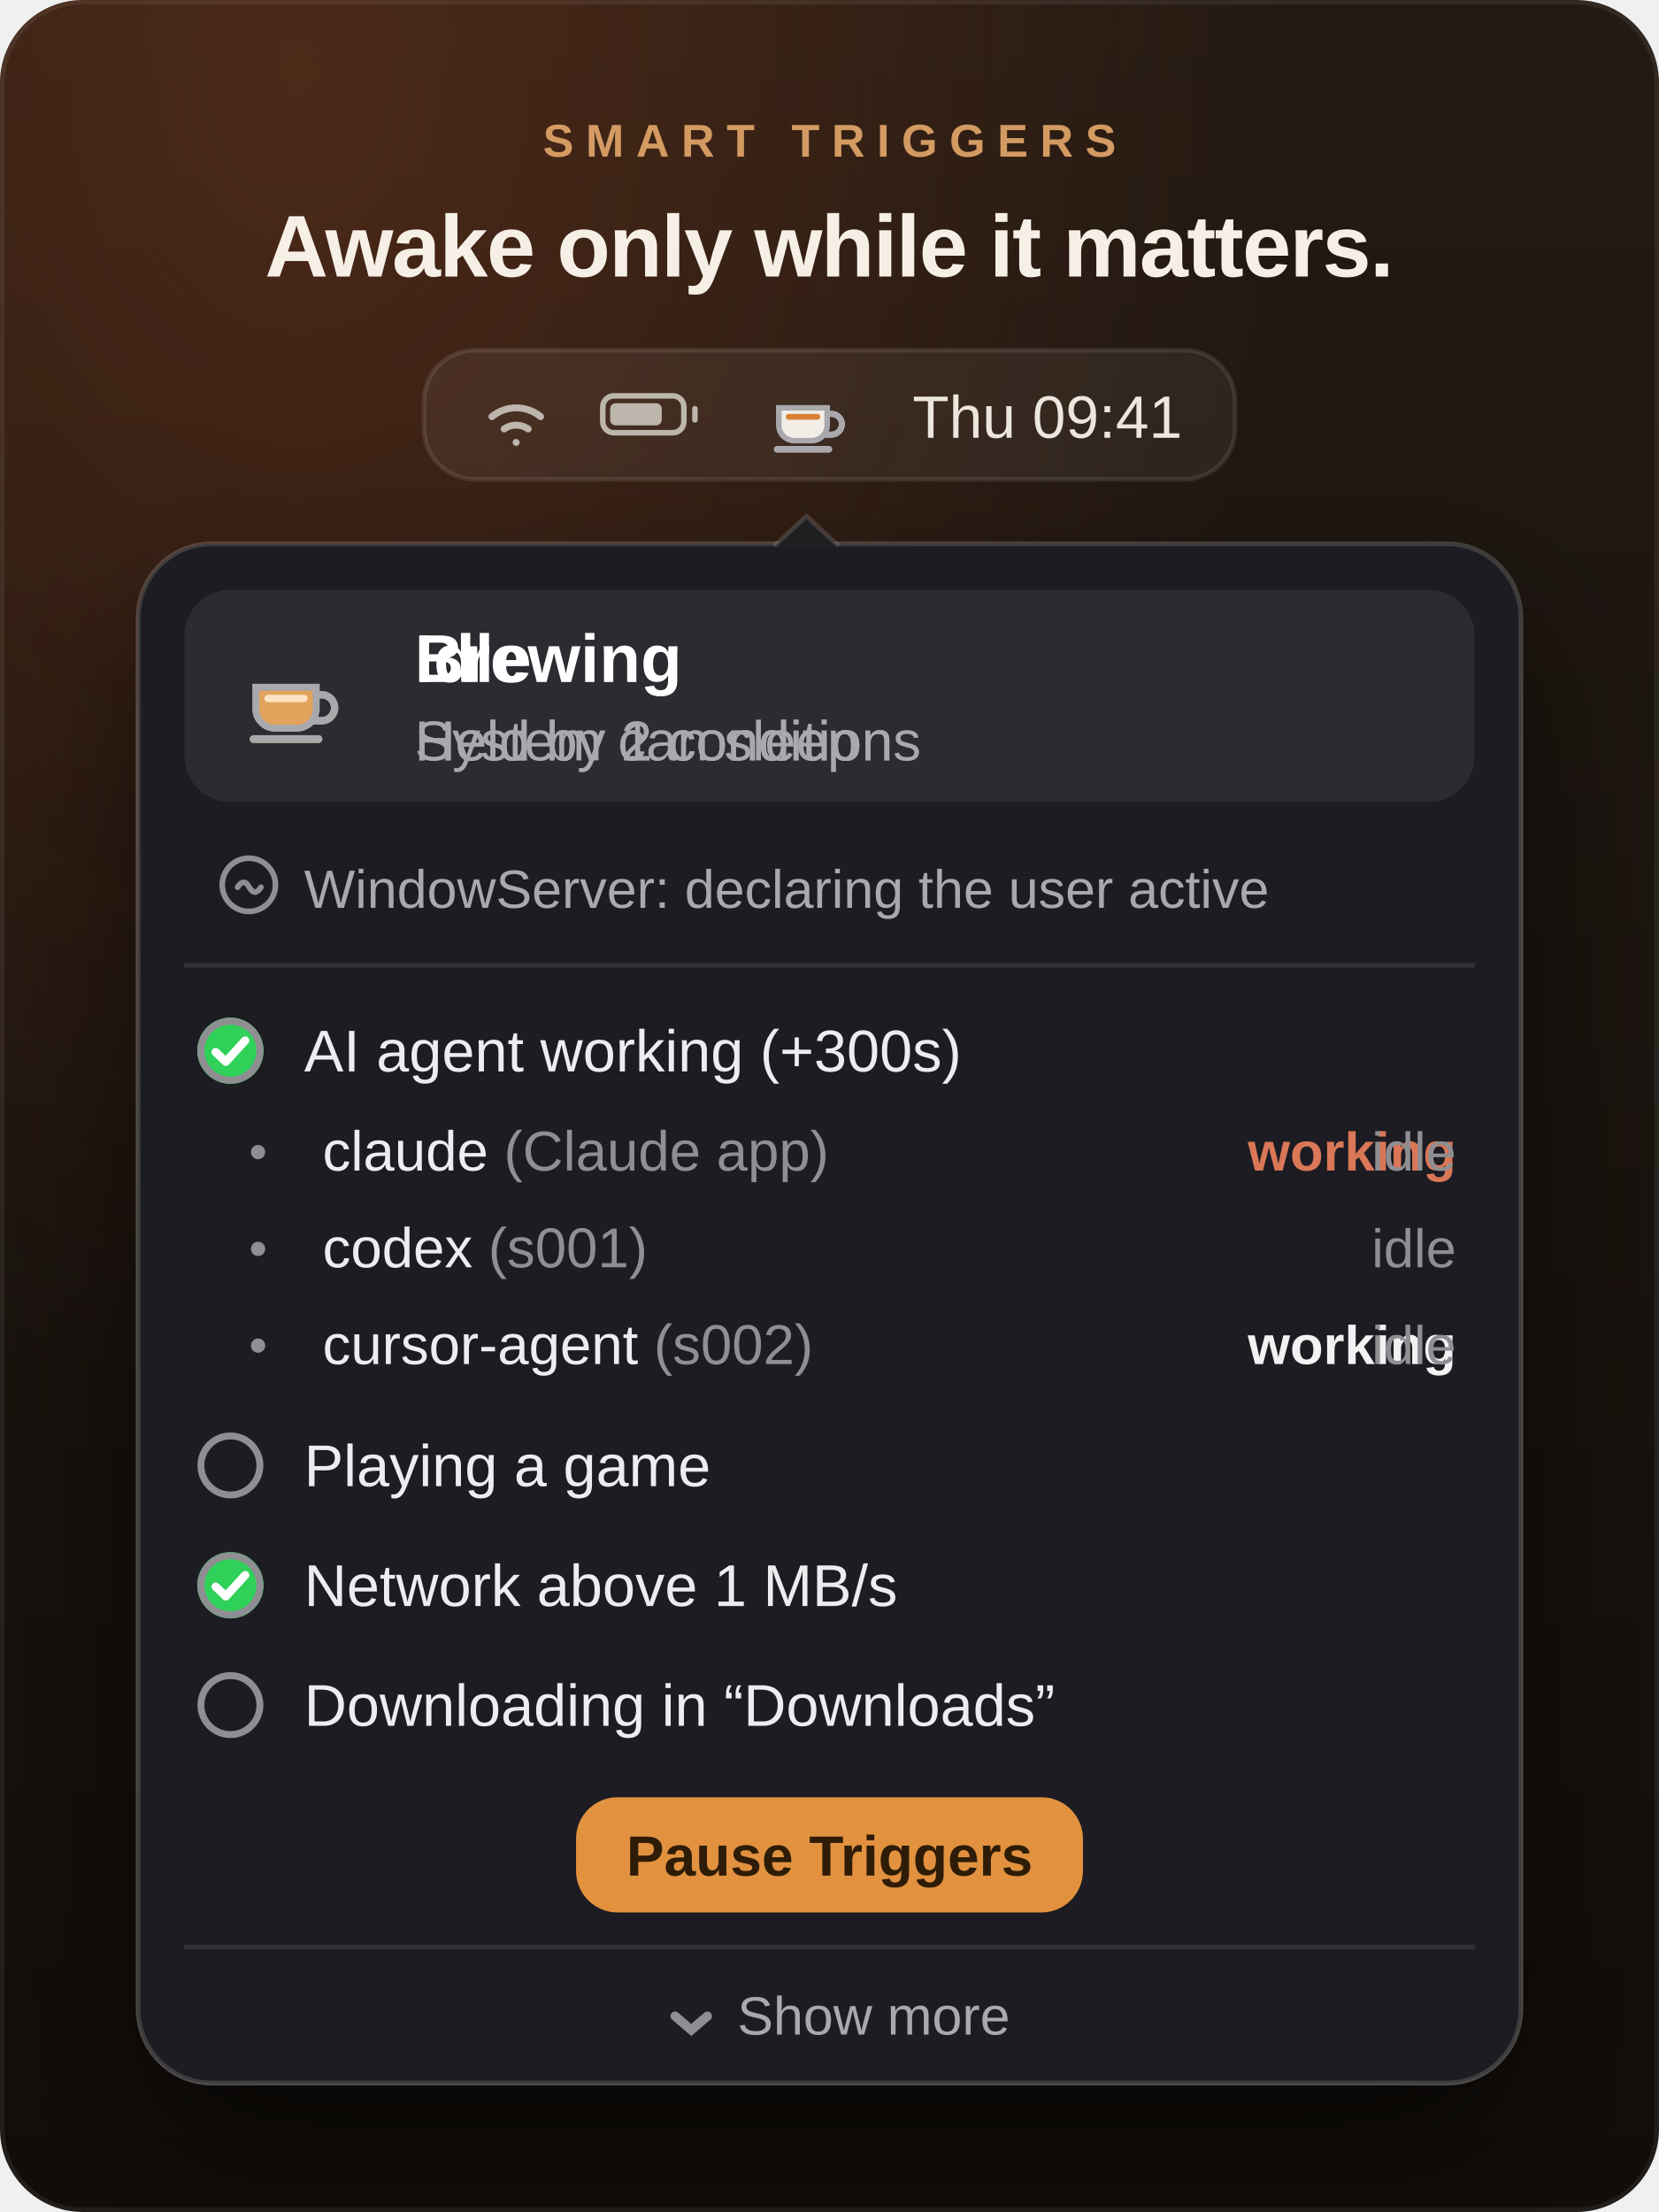
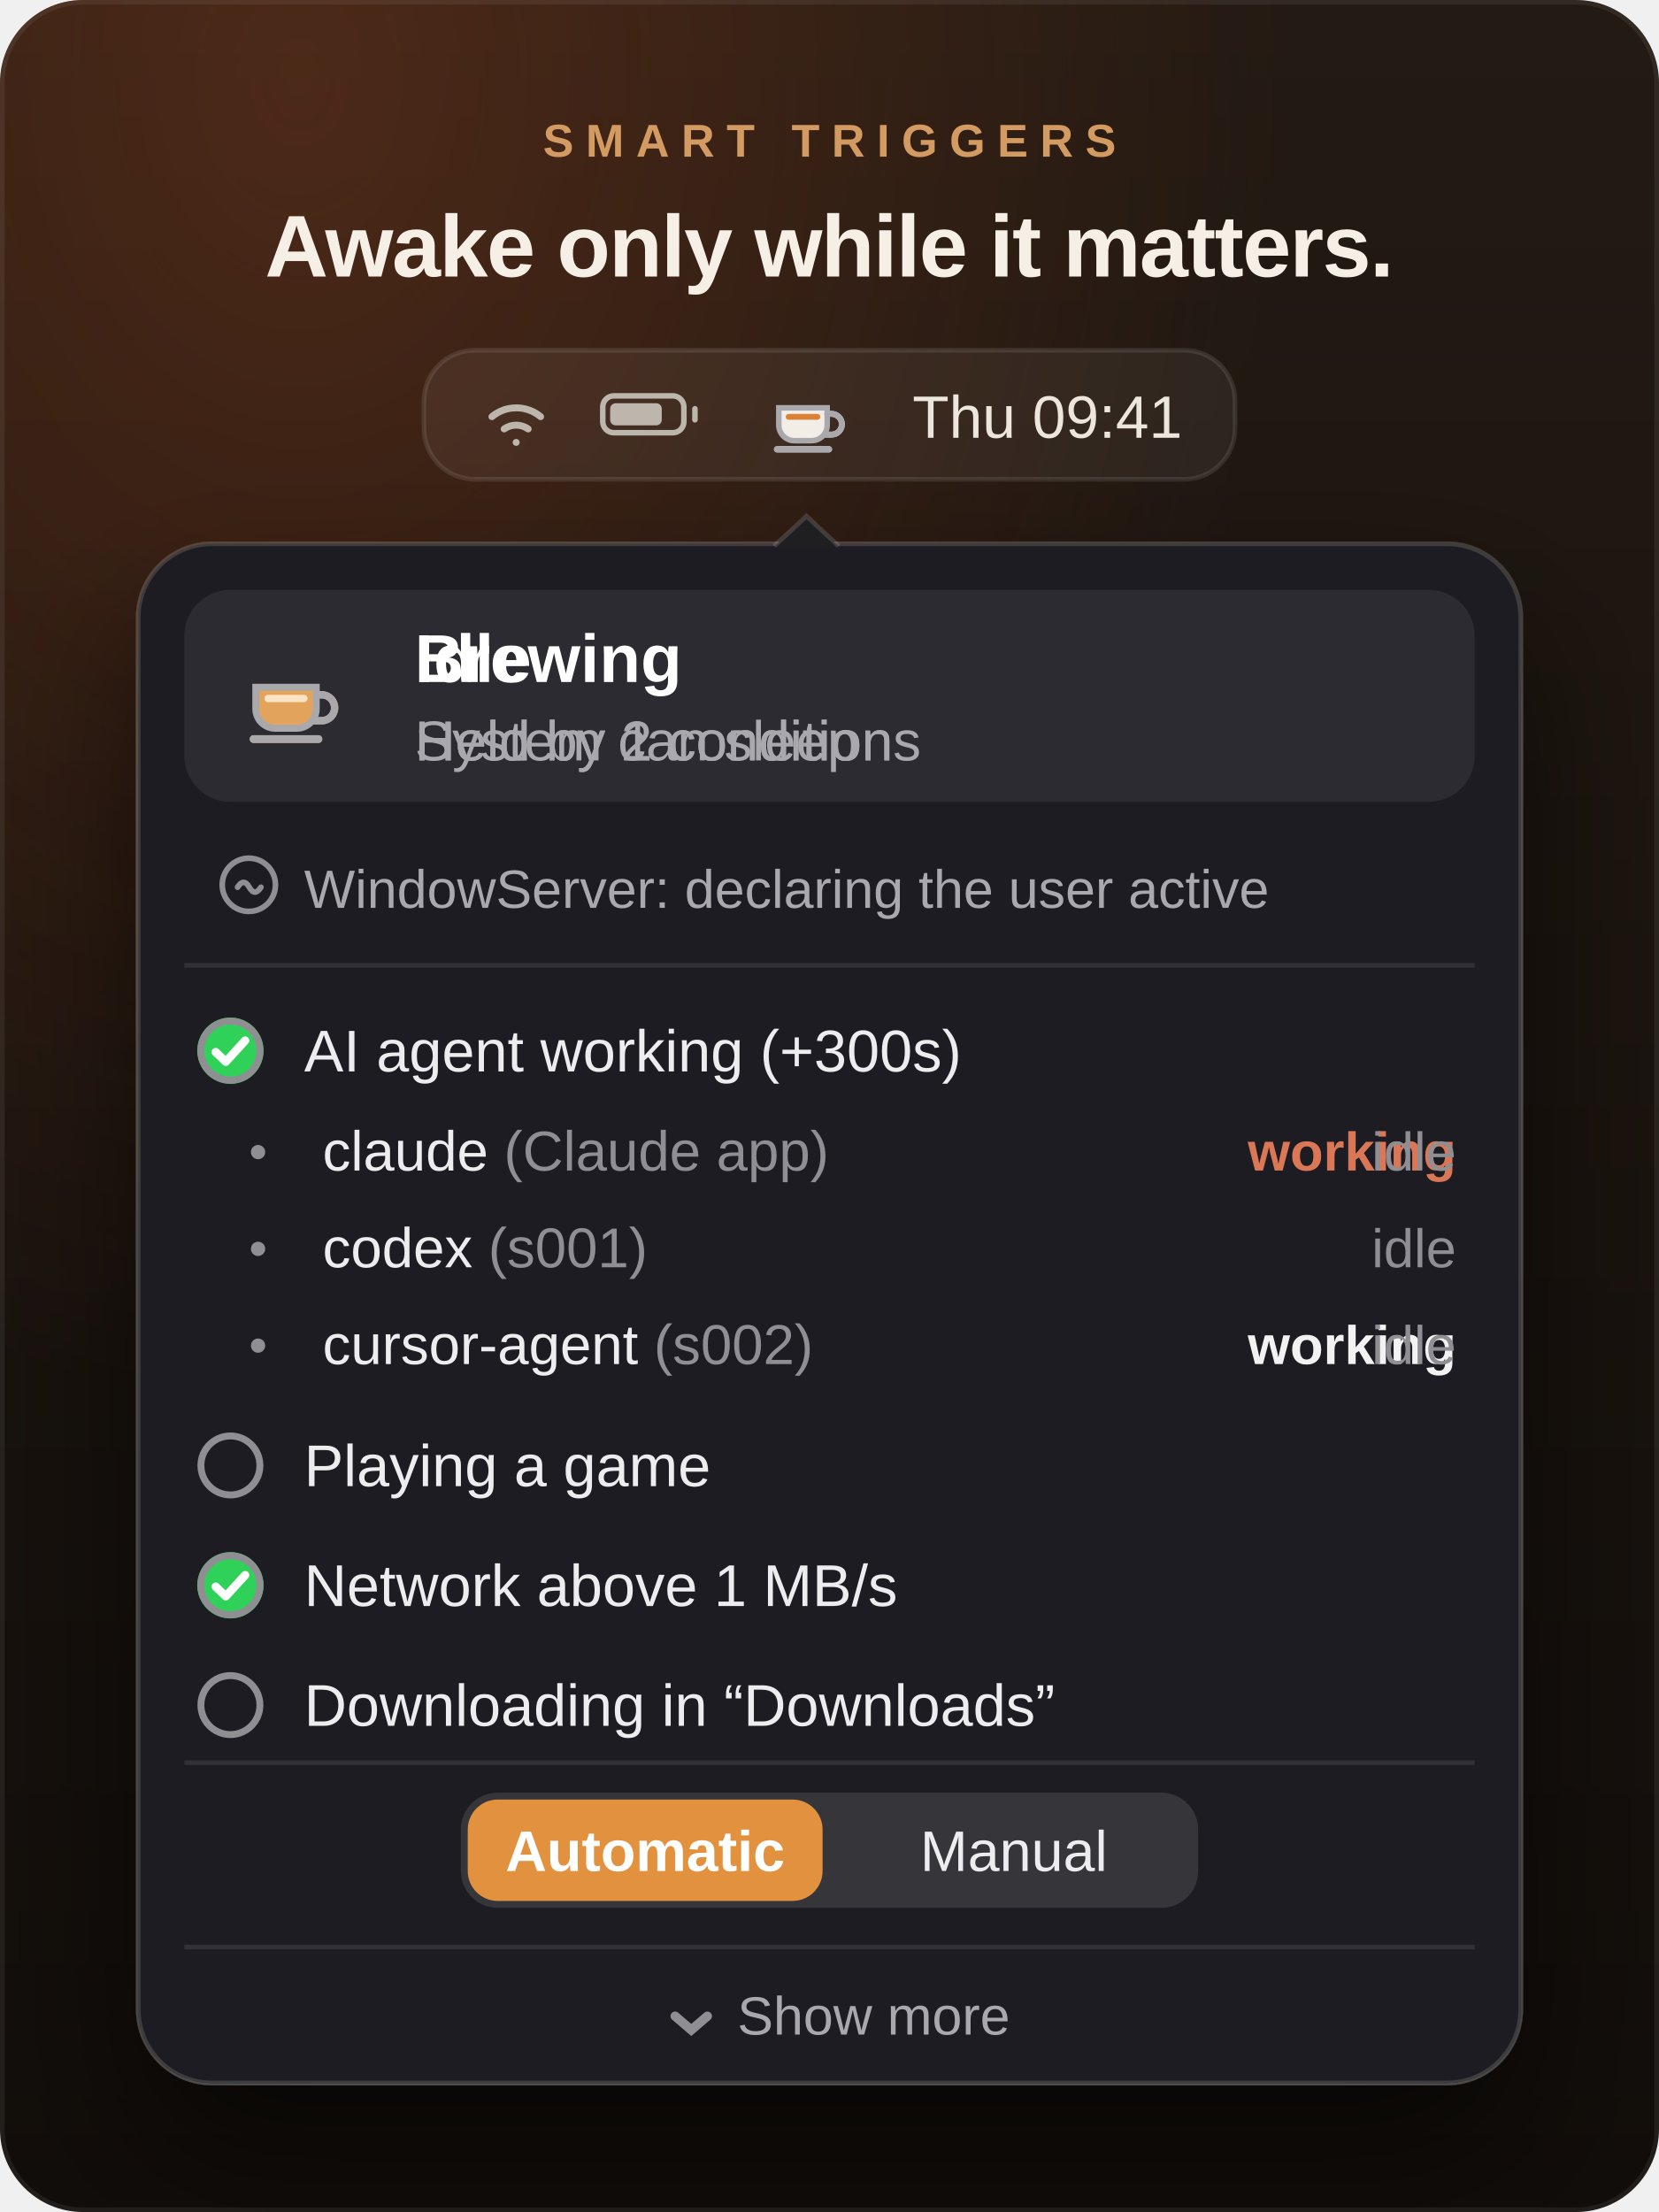
<svg xmlns="http://www.w3.org/2000/svg" viewBox="0 0 360 480" width="360" height="480" role="img" aria-label="Keepresso menu: AI agents and a network condition hold the Mac awake, then it goes idle when the work stops">
  <style>text{font-family:-apple-system, BlinkMacSystemFont, 'SF Pro Text', 'Segoe UI', 'Helvetica Neue', Arial, sans-serif}.steam{opacity:0;animation:steam 3s ease-in-out infinite}.steam.s2{animation-delay:1s}.steam.s3{animation-delay:2s}@keyframes steam{0%{opacity:0;transform:translateY(4px)}30%{opacity:.9;transform:translateY(0)}65%{opacity:.35;transform:translateY(-3px)}100%{opacity:0;transform:translateY(-6px)}}.sc&gt;g{opacity:0;animation:1.3s linear infinite}.sc&gt;g:nth-child(1){animation-name:c1}.sc&gt;g:nth-child(2){animation-name:c2}.sc&gt;g:nth-child(3){animation-name:c3}.sc&gt;g:nth-child(4){animation-name:c4}.sc&gt;g:nth-child(5){animation-name:c5}.sc&gt;g:nth-child(6){animation-name:c6}.sc&gt;g:nth-child(7){animation-name:c7}.sc&gt;g:nth-child(8){animation-name:c8}.sc&gt;g:nth-child(9){animation-name:c9}.sc&gt;g:nth-child(10){animation-name:c10}@keyframes c1{0%,0%{opacity:0}0.01%,10%{opacity:1}10.01%,100%{opacity:0}}@keyframes c2{0%,10%{opacity:0}10.01%,20%{opacity:1}20.01%,100%{opacity:0}}@keyframes c3{0%,20%{opacity:0}20.01%,30%{opacity:1}30.01%,100%{opacity:0}}@keyframes c4{0%,30%{opacity:0}30.01%,40%{opacity:1}40.01%,100%{opacity:0}}@keyframes c5{0%,40%{opacity:0}40.01%,50%{opacity:1}50.01%,100%{opacity:0}}@keyframes c6{0%,50%{opacity:0}50.01%,60%{opacity:1}60.01%,100%{opacity:0}}@keyframes c7{0%,60%{opacity:0}60.01%,70%{opacity:1}70.01%,100%{opacity:0}}@keyframes c8{0%,70%{opacity:0}70.01%,80%{opacity:1}80.01%,100%{opacity:0}}@keyframes c9{0%,80%{opacity:0}80.01%,90%{opacity:1}90.01%,100%{opacity:0}}@keyframes c10{0%,90%{opacity:0}90.01%,100%{opacity:1}100.01%,100%{opacity:0}}.su&gt;g{opacity:0;animation:2s linear infinite}.su&gt;g:nth-child(1){animation-name:u1}.su&gt;g:nth-child(2){animation-name:u2}.su&gt;g:nth-child(3){animation-name:u3}.su&gt;g:nth-child(4){animation-name:u4}.su&gt;g:nth-child(5){animation-name:u5}.su&gt;g:nth-child(6){animation-name:u6}.su&gt;g:nth-child(7){animation-name:u7}.su&gt;g:nth-child(8){animation-name:u8}@keyframes u1{0%,0.0%{opacity:0}0.01%,12.5%{opacity:1}12.51%,100%{opacity:0}}@keyframes u2{0%,12.5%{opacity:0}12.51%,25.0%{opacity:1}25.01%,100%{opacity:0}}@keyframes u3{0%,25.0%{opacity:0}25.01%,37.5%{opacity:1}37.51%,100%{opacity:0}}@keyframes u4{0%,37.5%{opacity:0}37.51%,50.0%{opacity:1}50.01%,100%{opacity:0}}@keyframes u5{0%,50.0%{opacity:0}50.01%,62.5%{opacity:1}62.51%,100%{opacity:0}}@keyframes u6{0%,62.5%{opacity:0}62.51%,75.0%{opacity:1}75.01%,100%{opacity:0}}@keyframes u7{0%,75.0%{opacity:0}75.01%,87.5%{opacity:1}87.51%,100%{opacity:0}}@keyframes u8{0%,87.5%{opacity:0}87.51%,100.0%{opacity:1}100.01%,100%{opacity:0}}@keyframes a1{0.000%{opacity:1;animation-timing-function:linear}77.292%{opacity:1;animation-timing-function:linear}78.333%{opacity:0;animation-timing-function:linear}93.333%{opacity:0;animation-timing-function:linear}94.375%{opacity:1;animation-timing-function:linear}100.000%{opacity:1;animation-timing-function:linear}}.a1{animation:a1 12s infinite}@keyframes a2{0.000%{opacity:0;animation-timing-function:linear}78.333%{opacity:0;animation-timing-function:linear}79.375%{opacity:1;animation-timing-function:linear}92.292%{opacity:1;animation-timing-function:linear}93.333%{opacity:0;animation-timing-function:linear}100.000%{opacity:0;animation-timing-function:linear}}.a2{animation:a2 12s infinite}@keyframes a3{0.000%{opacity:1;animation-timing-function:linear}76.667%{opacity:1;animation-timing-function:linear}78.333%{opacity:0;animation-timing-function:linear}93.333%{opacity:0;animation-timing-function:linear}95.000%{opacity:1;animation-timing-function:linear}100.000%{opacity:1;animation-timing-function:linear}}.a3{animation:a3 12s infinite}@keyframes a4{0.000%{opacity:1;animation-timing-function:linear}77.292%{opacity:1;animation-timing-function:linear}78.333%{opacity:0;animation-timing-function:linear}93.333%{opacity:0;animation-timing-function:linear}94.375%{opacity:1;animation-timing-function:linear}100.000%{opacity:1;animation-timing-function:linear}}.a4{animation:a4 12s infinite}@keyframes a5{0.000%{opacity:0;animation-timing-function:linear}78.333%{opacity:0;animation-timing-function:linear}79.375%{opacity:1;animation-timing-function:linear}92.292%{opacity:1;animation-timing-function:linear}93.333%{opacity:0;animation-timing-function:linear}100.000%{opacity:0;animation-timing-function:linear}}.a5{animation:a5 12s infinite}@keyframes a6{0.000%{opacity:1;animation-timing-function:linear}76.667%{opacity:1;animation-timing-function:linear}78.333%{opacity:0;animation-timing-function:linear}93.333%{opacity:0;animation-timing-function:linear}95.000%{opacity:1;animation-timing-function:linear}100.000%{opacity:1;animation-timing-function:linear}}.a6{animation:a6 12s infinite}@keyframes a7{0.000%{opacity:1;animation-timing-function:linear}77.708%{opacity:1;animation-timing-function:linear}78.333%{opacity:0;animation-timing-function:linear}93.333%{opacity:0;animation-timing-function:linear}93.958%{opacity:1;animation-timing-function:linear}100.000%{opacity:1;animation-timing-function:linear}}.a7{animation:a7 12s infinite}@keyframes a8{0.000%{opacity:0;animation-timing-function:linear}78.333%{opacity:0;animation-timing-function:linear}78.958%{opacity:1;animation-timing-function:linear}92.708%{opacity:1;animation-timing-function:linear}93.333%{opacity:0;animation-timing-function:linear}100.000%{opacity:0;animation-timing-function:linear}}.a8{animation:a8 12s infinite}@keyframes a9{0.000%{opacity:1;animation-timing-function:linear}29.500%{opacity:1;animation-timing-function:linear}30.000%{opacity:0;animation-timing-function:linear}58.333%{opacity:0;animation-timing-function:linear}58.833%{opacity:1;animation-timing-function:linear}77.833%{opacity:1;animation-timing-function:linear}78.333%{opacity:0;animation-timing-function:linear}93.333%{opacity:0;animation-timing-function:linear}93.833%{opacity:1;animation-timing-function:linear}100.000%{opacity:1;animation-timing-function:linear}}.a9{animation:a9 12s infinite}@keyframes a10{0.000%{opacity:0;animation-timing-function:linear}30.000%{opacity:0;animation-timing-function:linear}30.500%{opacity:1;animation-timing-function:linear}57.833%{opacity:1;animation-timing-function:linear}58.333%{opacity:0;animation-timing-function:linear}100.000%{opacity:0;animation-timing-function:linear}}.a10{animation:a10 12s infinite}@keyframes a11{0.000%{opacity:0;animation-timing-function:linear}78.333%{opacity:0;animation-timing-function:linear}78.833%{opacity:1;animation-timing-function:linear}92.833%{opacity:1;animation-timing-function:linear}93.333%{opacity:0;animation-timing-function:linear}100.000%{opacity:0;animation-timing-function:linear}}.a11{animation:a11 12s infinite}@keyframes a12{0.000%{opacity:1;animation-timing-function:linear}77.500%{opacity:1;animation-timing-function:linear}78.333%{opacity:0;animation-timing-function:linear}93.333%{opacity:0;animation-timing-function:linear}94.167%{opacity:1;animation-timing-function:linear}100.000%{opacity:1;animation-timing-function:linear}}.a12{animation:a12 12s infinite}@keyframes a13{0.000%{opacity:0;animation-timing-function:linear}78.333%{opacity:0;animation-timing-function:linear}79.167%{opacity:1;animation-timing-function:linear}92.500%{opacity:1;animation-timing-function:linear}93.333%{opacity:0;animation-timing-function:linear}100.000%{opacity:0;animation-timing-function:linear}}.a13{animation:a13 12s infinite}@keyframes a14{0.000%{opacity:1;animation-timing-function:linear}70.833%{opacity:1;animation-timing-function:linear}71.667%{opacity:0;animation-timing-function:linear}93.333%{opacity:0;animation-timing-function:linear}94.167%{opacity:1;animation-timing-function:linear}100.000%{opacity:1;animation-timing-function:linear}}.a14{animation:a14 12s infinite}@keyframes a15{0.000%{opacity:0;animation-timing-function:linear}71.667%{opacity:0;animation-timing-function:linear}72.500%{opacity:1;animation-timing-function:linear}92.500%{opacity:1;animation-timing-function:linear}93.333%{opacity:0;animation-timing-function:linear}100.000%{opacity:0;animation-timing-function:linear}}.a15{animation:a15 12s infinite}@keyframes a16{0.000%{opacity:0;animation-timing-function:linear}25.000%{opacity:0;animation-timing-function:linear}25.833%{opacity:1;animation-timing-function:linear}62.500%{opacity:1;animation-timing-function:linear}63.333%{opacity:0;animation-timing-function:linear}100.000%{opacity:0;animation-timing-function:linear}}.a16{animation:a16 12s infinite}@keyframes a17{0.000%{opacity:1;animation-timing-function:linear}24.167%{opacity:1;animation-timing-function:linear}25.000%{opacity:0;animation-timing-function:linear}63.333%{opacity:0;animation-timing-function:linear}64.167%{opacity:1;animation-timing-function:linear}100.000%{opacity:1;animation-timing-function:linear}}.a17{animation:a17 12s infinite}@keyframes a18{0.000%{opacity:0;animation-timing-function:linear}30.000%{opacity:0;animation-timing-function:linear}30.833%{opacity:1;animation-timing-function:linear}57.500%{opacity:1;animation-timing-function:linear}58.333%{opacity:0;animation-timing-function:linear}100.000%{opacity:0;animation-timing-function:linear}}.a18{animation:a18 12s infinite}@keyframes a19{0.000%{opacity:1;animation-timing-function:linear}29.167%{opacity:1;animation-timing-function:linear}30.000%{opacity:0;animation-timing-function:linear}58.333%{opacity:0;animation-timing-function:linear}59.167%{opacity:1;animation-timing-function:linear}100.000%{opacity:1;animation-timing-function:linear}}.a19{animation:a19 12s infinite}@media (prefers-reduced-motion:reduce){*{animation-play-state:paused!important;animation-delay:0s!important}.sc&gt;g:first-child,.su&gt;g:first-child{animation:none!important;opacity:1}}</style>
  <defs>
    <linearGradient id="bg" x1="0" y1="0" x2="0" y2="1">
      <stop offset="0" stop-color="#231a13" />
      <stop offset="1" stop-color="#110d0a" />
    </linearGradient>
    <radialGradient id="glow" cx="18%" cy="4%" r="60%">
      <stop offset="0" stop-color="#a64b23" stop-opacity=".32" />
      <stop offset="1" stop-color="#a64b23" stop-opacity="0" />
    </radialGradient>
    <filter id="pop" x="-20%" y="-10%" width="140%" height="130%">
      <feDropShadow dx="0" dy="16" stdDeviation="16" flood-color="#000" flood-opacity=".55" />
    </filter>
    <filter id="knob" x="-50%" y="-50%" width="200%" height="200%">
      <feDropShadow dx="0" dy="1" stdDeviation=".8" flood-color="#000" flood-opacity=".4" />
    </filter>
    <filter id="cur" x="-50%" y="-50%" width="200%" height="200%">
      <feDropShadow dx="0" dy="1" stdDeviation="1" flood-color="#000" flood-opacity=".6" />
    </filter>
    <clipPath id="card">
      <rect width="360" height="480" rx="18" />
    </clipPath>
  </defs>
  <g clip-path="url(#card)">
    <rect width="360" height="480" fill="url(#bg)" />
    <rect width="360" height="480" fill="url(#glow)" />
    <text x="180.0" y="34" font-size="10" fill="#d39a62" font-weight="700" text-anchor="middle" font-family="ui-monospace, 'SF Mono', SFMono-Regular, Menlo, Consolas, monospace" letter-spacing="2.6">SMART TRIGGERS</text>
    <text x="180.0" y="60" font-size="19" fill="#f6efe6" font-weight="800" text-anchor="middle" letter-spacing="-.3">Awake only while it matters.</text>
    <rect x="92" y="76" width="176" height="28" rx="11" fill="rgba(255,255,255,.055)" stroke="rgba(255,255,255,.1)" />
    <g transform="translate(103 81) scale(.75)" fill="none" stroke="#bdb6ac" stroke-width="2" stroke-linecap="round">
      <path d="M5 12.55a11 11 0 0 1 14.08 0M8.53 16.11a6 6 0 0 1 6.95 0M12 20h.01" />
    </g>
    <g transform="translate(130 83.5) scale(.8)" fill="none" stroke="#bdb6ac" stroke-width="1.5">
      <rect x="1" y="3" width="22" height="10" rx="3" />
      <path d="M26 6.5v3" stroke-linecap="round" />
      <rect x="3" y="5" width="14" height="6" rx="1.5" fill="#bdb6ac" stroke="none" />
    </g>
    <text x="198" y="95" font-size="13" fill="#ece6dd" font-weight="500" text-anchor="start" style="font-variant-numeric:tabular-nums">Thu 09:41</text>
    <g transform="translate(163 78) scale(0.375)">
      <g class="a6">
        <path class="steam s1" d="M26 11c-2.6 3.2 2.6 5 0 9.5" stroke="#e2a35c" stroke-width="3.2" stroke-linecap="round" fill="none" />
        <path class="steam s2" d="M35 9c-2.6 3.2 2.6 5 0 9.5" stroke="#e2a35c" stroke-width="3.2" stroke-linecap="round" fill="none" />
      </g>
      <g class="a4">
        <path d="M16 28h28v10a9 9 0 0 1-9 9h-10a9 9 0 0 1-9-9V28Z" fill="#f2ede6" />
        <rect x="20" y="31.5" width="20" height="3.4" rx="1.7" fill="#d98136" />
        <path d="M44 31.5h2.5a6 6 0 0 1 0 12H43" stroke="#f2ede6" stroke-width="3.4" stroke-linecap="round" fill="none" />
        <path d="M15 52h30" stroke="#f2ede6" stroke-width="3.6" stroke-linecap="round" />
      </g>
      <g class="a5">
        <path d="M16 28h28v10a9 9 0 0 1-9 9h-10a9 9 0 0 1-9-9V28Z" fill="none" stroke="#a8a8ad" stroke-width="3.2" />
        <path d="M44 31.5h2.5a6 6 0 0 1 0 12H43" stroke="#a8a8ad" stroke-width="3.4" stroke-linecap="round" fill="none" />
        <path d="M15 52h30" stroke="#a8a8ad" stroke-width="3.6" stroke-linecap="round" />
      </g>
    </g>
    <g filter="url(#pop)">
      <rect x="30" y="118" width="300" height="334" rx="16" fill="#1f1e20" stroke="rgba(255,255,255,.14)" />
    </g>
    <path d="M168 118.6L175 112L182 118.6Z" fill="#1f1e20" />
    <path d="M168 118.5L175 112L182 118.5" fill="none" stroke="rgba(255,255,255,.14)" />
    <rect x="40" y="128" width="280" height="46" rx="10" fill="rgba(255,255,255,.07)" />
    <g transform="translate(48 136) scale(0.4688)">
      <g class="a3">
        <path class="steam s1" d="M24 12c-2.6 3.2 2.6 5 0 9.5" stroke="#e2a35c" stroke-width="3.2" stroke-linecap="round" fill="none" />
        <path class="steam s2" d="M32 9c-2.6 3.2 2.6 5 0 9.5" stroke="#e2a35c" stroke-width="3.2" stroke-linecap="round" fill="none" />
        <path class="steam s3" d="M40 12c-2.6 3.2 2.6 5 0 9.5" stroke="#e2a35c" stroke-width="3.2" stroke-linecap="round" fill="none" />
      </g>
      <g class="a1">
        <path d="M16 28h28v10a9 9 0 0 1-9 9h-10a9 9 0 0 1-9-9V28Z" fill="#e2a35c" />
        <rect x="20" y="31.5" width="20" height="3.4" rx="1.7" fill="#fbe3c4" />
        <path d="M44 31.5h2.5a6 6 0 0 1 0 12H43" stroke="#e2a35c" stroke-width="3.4" stroke-linecap="round" fill="none" />
        <path d="M15 52h30" stroke="#e2a35c" stroke-width="3.6" stroke-linecap="round" />
      </g>
      <g class="a2">
        <path d="M16 28h28v10a9 9 0 0 1-9 9h-10a9 9 0 0 1-9-9V28Z" fill="none" stroke="#a8a8ad" stroke-width="3.2" />
        <path d="M44 31.5h2.5a6 6 0 0 1 0 12H43" stroke="#a8a8ad" stroke-width="3.4" stroke-linecap="round" fill="none" />
        <path d="M15 52h30" stroke="#a8a8ad" stroke-width="3.6" stroke-linecap="round" />
      </g>
    </g>
    <g class="a7">
      <text x="90" y="148" font-size="14.7" fill="#ffffff" font-weight="700" text-anchor="start">Brewing</text>
    </g>
    <g class="a8">
      <text x="90" y="148" font-size="14.7" fill="#ffffff" font-weight="700" text-anchor="start">Idle</text>
    </g>
    <text x="90" y="165" font-size="12.2" fill="#a8a8ad" font-weight="400" text-anchor="start" class="a9">Held by 1 condition</text>
    <text x="90" y="165" font-size="12.2" fill="#a8a8ad" font-weight="400" text-anchor="start" class="a10">Held by 2 conditions</text>
    <text x="90" y="165" font-size="12.2" fill="#a8a8ad" font-weight="400" text-anchor="start" class="a11">System can sleep</text>
    <g transform="translate(47 185) scale(.875)" fill="none" stroke="#8e8e93" stroke-width="1.4" stroke-linecap="round">
      <circle cx="8" cy="8" r="6.6" />
      <path d="M5.2 8.6c1-1.6 2-1.6 2.9 0 .9 1.6 1.9 1.6 2.9 0" />
    </g>
    <text x="66" y="197" font-size="11.7" fill="#a8a8ad" font-weight="400" text-anchor="start">WindowServer: declaring the user active</text>
    <path d="M40 209.5H320" stroke="rgba(255,255,255,.09)" />
    <g class="a12">
      <circle cx="50" cy="228" r="7.2" fill="#2fd158" />
      <path d="M46.8 228.3 49 230.4l4.2-4.6" fill="none" stroke="#fff" stroke-width="1.8" stroke-linecap="round" stroke-linejoin="round" />
    </g>
    <g class="a13">
      <circle cx="50" cy="228" r="6.4" fill="none" stroke="#8e8e93" stroke-width="1.5" />
    </g>
    <text x="66" y="232.5" font-size="12.8" fill="#ededf0" font-weight="400" text-anchor="start">AI agent working (+300s)</text>
    <text x="70" y="254" font-size="12.2" fill="#ededf0" font-weight="400" text-anchor="start">claude <tspan fill="#8e8e93">(Claude app)</tspan>
    </text>
    <g class="a14">
      <g transform="translate(50 244)" fill="#d97757" class="sc">
        <g>
          <circle cx="6" cy="6" r="1.560" />
        </g>
        <g>
          <rect x="-0.454" y="-0.454" width="4.774" height="0.907" rx="0.454" transform="translate(6 6) rotate(-90)" />
          <rect x="-0.454" y="-0.454" width="4.774" height="0.907" rx="0.454" transform="translate(6 6) rotate(-54)" />
          <rect x="-0.454" y="-0.454" width="4.774" height="0.907" rx="0.454" transform="translate(6 6) rotate(-18)" />
          <rect x="-0.454" y="-0.454" width="4.774" height="0.907" rx="0.454" transform="translate(6 6) rotate(18)" />
          <rect x="-0.454" y="-0.454" width="4.774" height="0.907" rx="0.454" transform="translate(6 6) rotate(54)" />
          <rect x="-0.454" y="-0.454" width="4.774" height="0.907" rx="0.454" transform="translate(6 6) rotate(90)" />
          <rect x="-0.454" y="-0.454" width="4.774" height="0.907" rx="0.454" transform="translate(6 6) rotate(126)" />
          <rect x="-0.454" y="-0.454" width="4.774" height="0.907" rx="0.454" transform="translate(6 6) rotate(162)" />
          <rect x="-0.454" y="-0.454" width="4.774" height="0.907" rx="0.454" transform="translate(6 6) rotate(198)" />
          <rect x="-0.454" y="-0.454" width="4.774" height="0.907" rx="0.454" transform="translate(6 6) rotate(234)" />
        </g>
        <g>
          <rect x="-0.630" y="-0.630" width="6.630" height="1.260" rx="0.630" transform="translate(6 6) rotate(-90)" />
          <rect x="-0.630" y="-0.630" width="6.630" height="1.260" rx="0.630" transform="translate(6 6) rotate(-54)" />
          <rect x="-0.630" y="-0.630" width="6.630" height="1.260" rx="0.630" transform="translate(6 6) rotate(-18)" />
          <rect x="-0.630" y="-0.630" width="6.630" height="1.260" rx="0.630" transform="translate(6 6) rotate(18)" />
          <rect x="-0.630" y="-0.630" width="6.630" height="1.260" rx="0.630" transform="translate(6 6) rotate(54)" />
          <rect x="-0.630" y="-0.630" width="6.630" height="1.260" rx="0.630" transform="translate(6 6) rotate(90)" />
          <rect x="-0.630" y="-0.630" width="6.630" height="1.260" rx="0.630" transform="translate(6 6) rotate(126)" />
          <rect x="-0.630" y="-0.630" width="6.630" height="1.260" rx="0.630" transform="translate(6 6) rotate(162)" />
          <rect x="-0.630" y="-0.630" width="6.630" height="1.260" rx="0.630" transform="translate(6 6) rotate(198)" />
          <rect x="-0.630" y="-0.630" width="6.630" height="1.260" rx="0.630" transform="translate(6 6) rotate(234)" />
        </g>
        <g>
          <rect x="-0.630" y="-0.630" width="6.630" height="1.260" rx="0.630" transform="translate(6 6) rotate(-90)" />
          <rect x="-0.630" y="-0.630" width="6.630" height="1.260" rx="0.630" transform="translate(6 6) rotate(-54)" />
          <rect x="-0.630" y="-0.630" width="6.630" height="1.260" rx="0.630" transform="translate(6 6) rotate(-18)" />
          <rect x="-0.630" y="-0.630" width="6.630" height="1.260" rx="0.630" transform="translate(6 6) rotate(18)" />
          <rect x="-0.630" y="-0.630" width="6.630" height="1.260" rx="0.630" transform="translate(6 6) rotate(54)" />
          <rect x="-0.630" y="-0.630" width="6.630" height="1.260" rx="0.630" transform="translate(6 6) rotate(90)" />
          <rect x="-0.630" y="-0.630" width="6.630" height="1.260" rx="0.630" transform="translate(6 6) rotate(126)" />
          <rect x="-0.630" y="-0.630" width="6.630" height="1.260" rx="0.630" transform="translate(6 6) rotate(162)" />
          <rect x="-0.630" y="-0.630" width="6.630" height="1.260" rx="0.630" transform="translate(6 6) rotate(198)" />
          <rect x="-0.630" y="-0.630" width="6.630" height="1.260" rx="0.630" transform="translate(6 6) rotate(234)" />
        </g>
        <g>
          <rect x="-0.403" y="-0.403" width="4.243" height="0.806" rx="0.403" transform="translate(6 6) rotate(-90)" />
          <rect x="-0.403" y="-0.403" width="4.243" height="0.806" rx="0.403" transform="translate(6 6) rotate(-54)" />
          <rect x="-0.403" y="-0.403" width="4.243" height="0.806" rx="0.403" transform="translate(6 6) rotate(-18)" />
          <rect x="-0.403" y="-0.403" width="4.243" height="0.806" rx="0.403" transform="translate(6 6) rotate(18)" />
          <rect x="-0.403" y="-0.403" width="4.243" height="0.806" rx="0.403" transform="translate(6 6) rotate(54)" />
          <rect x="-0.403" y="-0.403" width="4.243" height="0.806" rx="0.403" transform="translate(6 6) rotate(90)" />
          <rect x="-0.403" y="-0.403" width="4.243" height="0.806" rx="0.403" transform="translate(6 6) rotate(126)" />
          <rect x="-0.403" y="-0.403" width="4.243" height="0.806" rx="0.403" transform="translate(6 6) rotate(162)" />
          <rect x="-0.403" y="-0.403" width="4.243" height="0.806" rx="0.403" transform="translate(6 6) rotate(198)" />
          <rect x="-0.403" y="-0.403" width="4.243" height="0.806" rx="0.403" transform="translate(6 6) rotate(234)" />
        </g>
        <g>
          <circle cx="6" cy="6" r="1.320" />
        </g>
        <g>
          <circle cx="6" cy="6" r="0.816" />
          <ellipse cx="3.168" cy="0" rx="1.632" ry="0.912" transform="translate(6 6) rotate(-90)" />
          <ellipse cx="3.168" cy="0" rx="1.632" ry="0.912" transform="translate(6 6) rotate(-30)" />
          <ellipse cx="3.168" cy="0" rx="1.632" ry="0.912" transform="translate(6 6) rotate(30)" />
          <ellipse cx="3.168" cy="0" rx="1.632" ry="0.912" transform="translate(6 6) rotate(90)" />
          <ellipse cx="3.168" cy="0" rx="1.632" ry="0.912" transform="translate(6 6) rotate(150)" />
          <ellipse cx="3.168" cy="0" rx="1.632" ry="0.912" transform="translate(6 6) rotate(210)" />
        </g>
        <g>
          <circle cx="6" cy="6" r="1.020" />
          <ellipse cx="3.960" cy="0" rx="2.040" ry="1.140" transform="translate(6 6) rotate(-90)" />
          <ellipse cx="3.960" cy="0" rx="2.040" ry="1.140" transform="translate(6 6) rotate(-30)" />
          <ellipse cx="3.960" cy="0" rx="2.040" ry="1.140" transform="translate(6 6) rotate(30)" />
          <ellipse cx="3.960" cy="0" rx="2.040" ry="1.140" transform="translate(6 6) rotate(90)" />
          <ellipse cx="3.960" cy="0" rx="2.040" ry="1.140" transform="translate(6 6) rotate(150)" />
          <ellipse cx="3.960" cy="0" rx="2.040" ry="1.140" transform="translate(6 6) rotate(210)" />
        </g>
        <g>
          <circle cx="6" cy="6" r="1.020" />
          <ellipse cx="3.960" cy="0" rx="2.040" ry="1.140" transform="translate(6 6) rotate(-90)" />
          <ellipse cx="3.960" cy="0" rx="2.040" ry="1.140" transform="translate(6 6) rotate(-30)" />
          <ellipse cx="3.960" cy="0" rx="2.040" ry="1.140" transform="translate(6 6) rotate(30)" />
          <ellipse cx="3.960" cy="0" rx="2.040" ry="1.140" transform="translate(6 6) rotate(90)" />
          <ellipse cx="3.960" cy="0" rx="2.040" ry="1.140" transform="translate(6 6) rotate(150)" />
          <ellipse cx="3.960" cy="0" rx="2.040" ry="1.140" transform="translate(6 6) rotate(210)" />
        </g>
        <g>
          <circle cx="6" cy="6" r="0.632" />
          <ellipse cx="2.455" cy="0" rx="1.265" ry="0.707" transform="translate(6 6) rotate(-90)" />
          <ellipse cx="2.455" cy="0" rx="1.265" ry="0.707" transform="translate(6 6) rotate(-30)" />
          <ellipse cx="2.455" cy="0" rx="1.265" ry="0.707" transform="translate(6 6) rotate(30)" />
          <ellipse cx="2.455" cy="0" rx="1.265" ry="0.707" transform="translate(6 6) rotate(90)" />
          <ellipse cx="2.455" cy="0" rx="1.265" ry="0.707" transform="translate(6 6) rotate(150)" />
          <ellipse cx="2.455" cy="0" rx="1.265" ry="0.707" transform="translate(6 6) rotate(210)" />
        </g>
      </g>
      <text x="316" y="254" font-size="11.8" fill="#d97757" font-weight="600" text-anchor="end">working</text>
    </g>
    <g class="a15">
      <circle cx="56" cy="250" r="1.55" fill="#8e8e93" />
      <text x="316" y="254" font-size="11.8" fill="#8e8e93" font-weight="400" text-anchor="end">idle</text>
    </g>
    <text x="70" y="275" font-size="12.2" fill="#ededf0" font-weight="400" text-anchor="start">codex <tspan fill="#8e8e93">(s001)</tspan>
    </text>
    <g>
      <circle cx="56" cy="271" r="1.55" fill="#8e8e93" />
      <text x="316" y="275" font-size="11.8" fill="#8e8e93" font-weight="400" text-anchor="end">idle</text>
    </g>
    <text x="70" y="296" font-size="12.2" fill="#ededf0" font-weight="400" text-anchor="start">cursor-agent <tspan fill="#8e8e93">(s002)</tspan>
    </text>
    <g class="a16">
      <g transform="translate(50 286)" fill="#f2f2f2" class="su">
        <g>
          <rect x="8.76" y="0.76" width="2.48" height="2.48" rx="0.55" />
          <rect x="8.76" y="4.76" width="2.48" height="2.48" rx="0.55" />
          <rect x="0.76" y="8.76" width="2.48" height="2.48" rx="0.55" />
          <rect x="4.76" y="8.76" width="2.48" height="2.48" rx="0.55" />
        </g>
        <g>
          <rect x="0.76" y="4.76" width="2.48" height="2.48" rx="0.55" />
          <rect x="8.76" y="4.76" width="2.48" height="2.48" rx="0.55" />
          <rect x="0.76" y="8.76" width="2.48" height="2.48" rx="0.55" />
          <rect x="8.76" y="8.76" width="2.48" height="2.48" rx="0.55" />
        </g>
        <g>
          <rect x="0.76" y="0.76" width="2.48" height="2.48" rx="0.55" />
          <rect x="0.76" y="4.76" width="2.48" height="2.48" rx="0.55" />
          <rect x="4.76" y="8.76" width="2.48" height="2.48" rx="0.55" />
          <rect x="8.76" y="8.76" width="2.48" height="2.48" rx="0.55" />
        </g>
        <g>
          <rect x="0.76" y="0.76" width="2.48" height="2.48" rx="0.55" />
          <rect x="0.76" y="4.76" width="2.48" height="2.48" rx="0.55" />
          <rect x="4.76" y="4.76" width="2.48" height="2.48" rx="0.55" />
          <rect x="4.76" y="8.76" width="2.48" height="2.48" rx="0.55" />
        </g>
        <g>
          <rect x="0.76" y="0.76" width="2.48" height="2.48" rx="0.55" />
          <rect x="4.76" y="0.76" width="2.48" height="2.48" rx="0.55" />
          <rect x="0.76" y="4.76" width="2.48" height="2.48" rx="0.55" />
          <rect x="4.76" y="4.76" width="2.48" height="2.48" rx="0.55" />
          <rect x="8.76" y="8.76" width="2.48" height="2.48" rx="0.55" />
        </g>
        <g>
          <rect x="4.76" y="0.76" width="2.48" height="2.48" rx="0.55" />
          <rect x="0.76" y="4.76" width="2.48" height="2.48" rx="0.55" />
          <rect x="4.76" y="4.76" width="2.48" height="2.48" rx="0.55" />
          <rect x="8.76" y="4.76" width="2.48" height="2.48" rx="0.55" />
          <rect x="0.76" y="8.76" width="2.48" height="2.48" rx="0.55" />
          <rect x="8.76" y="8.76" width="2.48" height="2.48" rx="0.55" />
        </g>
        <g>
          <rect x="4.76" y="0.76" width="2.48" height="2.48" rx="0.55" />
          <rect x="8.76" y="0.76" width="2.48" height="2.48" rx="0.55" />
          <rect x="4.76" y="4.76" width="2.48" height="2.48" rx="0.55" />
          <rect x="8.76" y="4.76" width="2.48" height="2.48" rx="0.55" />
          <rect x="0.76" y="8.76" width="2.48" height="2.48" rx="0.55" />
        </g>
        <g>
          <rect x="8.76" y="0.76" width="2.48" height="2.48" rx="0.55" />
          <rect x="4.76" y="4.76" width="2.48" height="2.48" rx="0.55" />
          <rect x="8.76" y="4.76" width="2.48" height="2.48" rx="0.55" />
          <rect x="4.76" y="8.76" width="2.48" height="2.48" rx="0.55" />
        </g>
      </g>
      <text x="316" y="296" font-size="11.8" fill="#f2f2f2" font-weight="600" text-anchor="end">working</text>
    </g>
    <g class="a17">
      <circle cx="56" cy="292" r="1.55" fill="#8e8e93" />
      <text x="316" y="296" font-size="11.8" fill="#8e8e93" font-weight="400" text-anchor="end">idle</text>
    </g>
    <g>
      <circle cx="50" cy="318" r="6.4" fill="none" stroke="#8e8e93" stroke-width="1.5" />
    </g>
    <text x="66" y="322.5" font-size="12.8" fill="#ededf0" font-weight="400" text-anchor="start">Playing a game</text>
    <g class="a18">
      <circle cx="50" cy="344" r="7.2" fill="#2fd158" />
      <path d="M46.8 344.3 49 346.4l4.2-4.6" fill="none" stroke="#fff" stroke-width="1.8" stroke-linecap="round" stroke-linejoin="round" />
    </g>
    <g class="a19">
      <circle cx="50" cy="344" r="6.4" fill="none" stroke="#8e8e93" stroke-width="1.5" />
    </g>
    <text x="66" y="348.5" font-size="12.8" fill="#ededf0" font-weight="400" text-anchor="start">Network above 1 MB/s</text>
    <g>
      <circle cx="50" cy="370" r="6.4" fill="none" stroke="#8e8e93" stroke-width="1.5" />
    </g>
    <text x="66" y="374.5" font-size="12.8" fill="#ededf0" font-weight="400" text-anchor="start">Downloading in “Downloads”</text>
-     <rect x="125" y="390" width="110" height="25" rx="9" fill="#e2913f" />
-     <text x="180" y="407" font-size="12.3" fill="#2e1c07" font-weight="700" text-anchor="middle">Pause Triggers</text>
+     <path d="M40 382.5H320" stroke="rgba(255,255,255,.09)" />
+     <rect x="100" y="389" width="160" height="25" rx="8" fill="rgba(255,255,255,.11)" />
+     <rect x="101.5" y="390.5" width="77.0" height="22" rx="6.5" fill="#e2913f" />
+     <text x="140.0" y="406" font-size="12.4" fill="#fff" font-weight="600" text-anchor="middle">Automatic</text>
+     <text x="220.0" y="406" font-size="12.4" fill="#ededf0" font-weight="500" text-anchor="middle">Manual</text>
    <path d="M40 422.5H320" stroke="rgba(255,255,255,.09)" />
    <g transform="translate(144 433)" fill="none" stroke="#8e8e93" stroke-width="2" stroke-linecap="round">
      <path d="m2.5 4.5 3.5 3 3.5-3" />
    </g>
    <text x="160" y="441.5" font-size="11.7" fill="#a8a8ad" font-weight="400" text-anchor="start">Show more</text>
  </g>
  <rect x=".5" y=".5" width="359" height="479" rx="17.5" fill="none" stroke="rgba(255,255,255,.07)" />
</svg>
